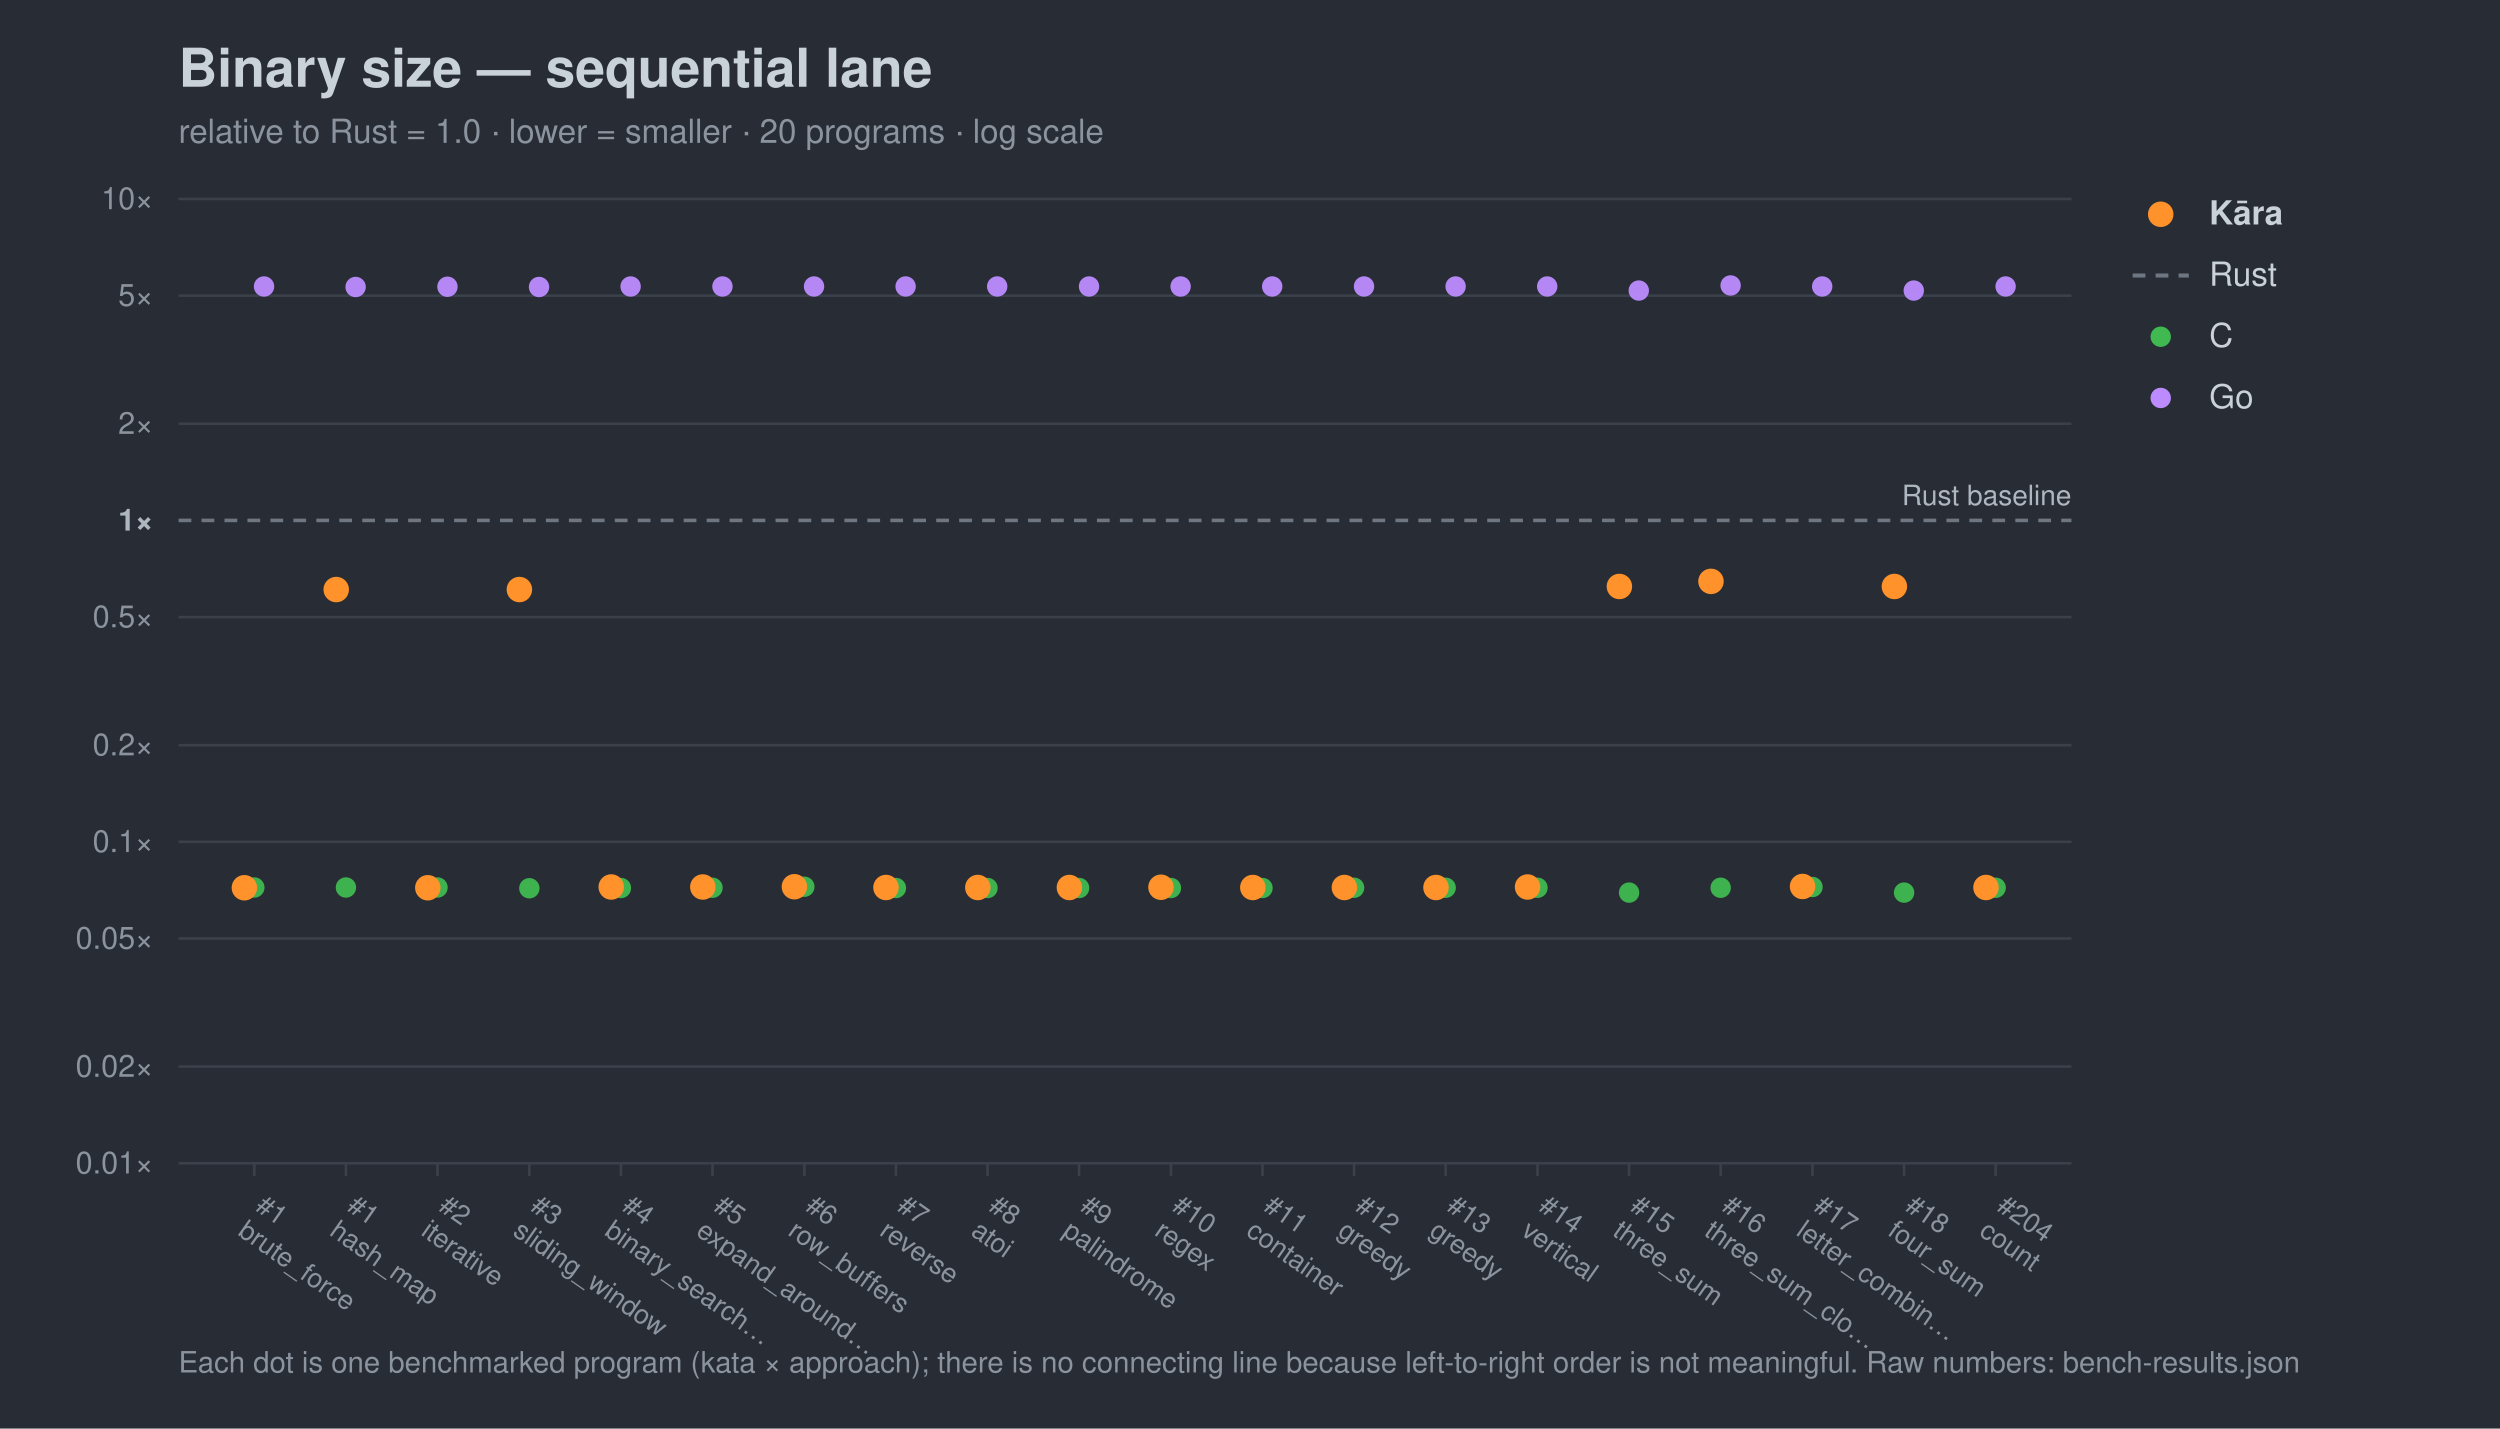
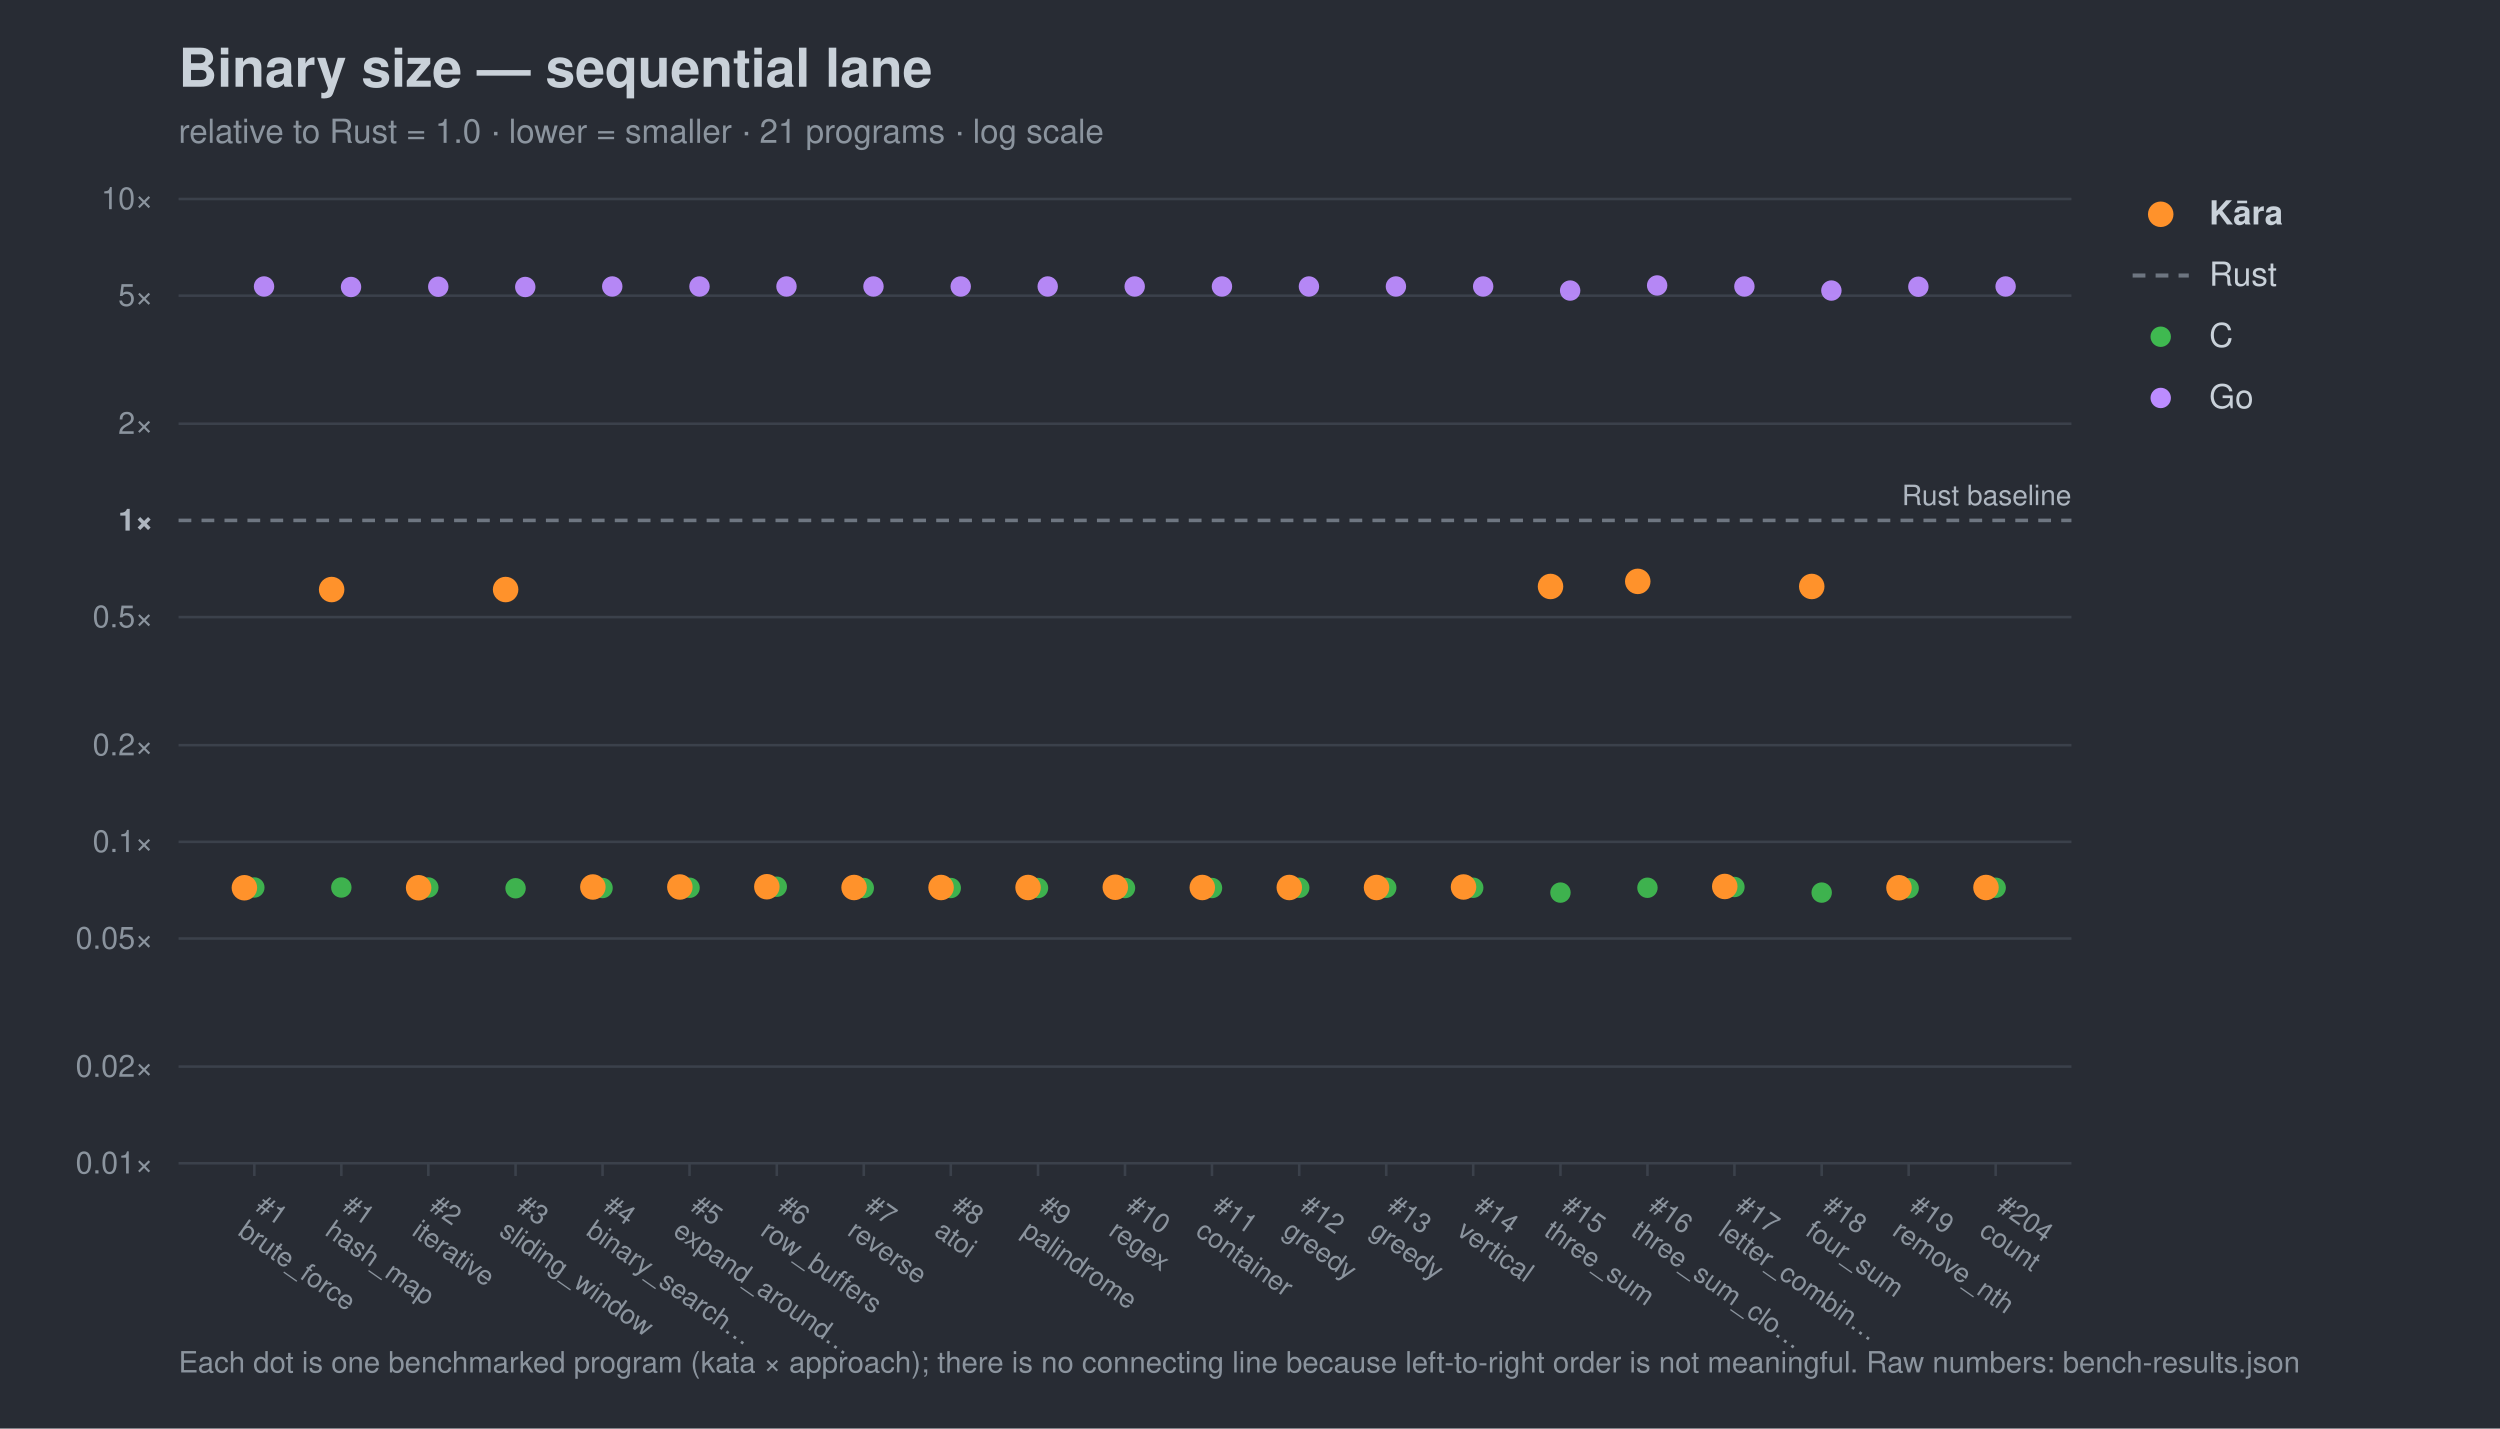
<svg xmlns="http://www.w3.org/2000/svg" width="980" height="560" viewBox="0 0 980 560" font-family="-apple-system,Segoe UI,Helvetica,Arial,sans-serif">
  <rect width="980" height="560" fill="#282c34" />
  <text x="70" y="34" font-size="21" font-weight="700" fill="#c9d1d9">Binary size — sequential lane</text>
-   <text x="70" y="56" font-size="13" fill="#8b949e">relative to Rust = 1.0 · lower = smaller · 20 programs · log scale</text>
+   <text x="70" y="56" font-size="13" fill="#8b949e">relative to Rust = 1.0 · lower = smaller · 21 programs · log scale</text>
  <line x1="70" y1="456.0" x2="812" y2="456.0" stroke="#3b414b" stroke-width="1" />
  <text x="60" y="460.0" font-size="12" text-anchor="end" fill="#8b949e">0.01×</text>
  <line x1="70" y1="418.1" x2="812" y2="418.1" stroke="#3b414b" stroke-width="1" />
  <text x="60" y="422.1" font-size="12" text-anchor="end" fill="#8b949e">0.02×</text>
  <line x1="70" y1="367.9" x2="812" y2="367.9" stroke="#3b414b" stroke-width="1" />
  <text x="60" y="371.9" font-size="12" text-anchor="end" fill="#8b949e">0.05×</text>
  <line x1="70" y1="330.0" x2="812" y2="330.0" stroke="#3b414b" stroke-width="1" />
  <text x="60" y="334.0" font-size="12" text-anchor="end" fill="#8b949e">0.1×</text>
  <line x1="70" y1="292.1" x2="812" y2="292.1" stroke="#3b414b" stroke-width="1" />
  <text x="60" y="296.1" font-size="12" text-anchor="end" fill="#8b949e">0.2×</text>
  <line x1="70" y1="241.9" x2="812" y2="241.9" stroke="#3b414b" stroke-width="1" />
  <text x="60" y="245.9" font-size="12" text-anchor="end" fill="#8b949e">0.5×</text>
  <line x1="70" y1="204.0" x2="812" y2="204.0" stroke="#6e7681" stroke-width="1.4" stroke-dasharray="5 4" />
  <text x="60" y="208.0" font-size="12" text-anchor="end" fill="#aeb6c0" font-weight="700">1×</text>
  <line x1="70" y1="166.1" x2="812" y2="166.1" stroke="#3b414b" stroke-width="1" />
  <text x="60" y="170.1" font-size="12" text-anchor="end" fill="#8b949e">2×</text>
  <line x1="70" y1="115.9" x2="812" y2="115.9" stroke="#3b414b" stroke-width="1" />
  <text x="60" y="119.9" font-size="12" text-anchor="end" fill="#8b949e">5×</text>
  <line x1="70" y1="78.0" x2="812" y2="78.0" stroke="#3b414b" stroke-width="1" />
  <text x="60" y="82.0" font-size="12" text-anchor="end" fill="#8b949e">10×</text>
  <text x="812" y="198.0" font-size="11" text-anchor="end" fill="#aeb6c0">Rust baseline</text>
  <line x1="99.7" y1="456" x2="99.7" y2="461" stroke="#3b414b" />
  <g transform="translate(99.7,474) rotate(35)">
    <text x="0" y="0" font-size="10.5" fill="#8b949e">#1</text>
    <text x="0" y="12" font-size="10.5" fill="#8b949e">brute_force</text>
  </g>
-   <line x1="135.6" y1="456" x2="135.6" y2="461" stroke="#3b414b" />
-   <g transform="translate(135.6,474) rotate(35)">
+   <line x1="133.8" y1="456" x2="133.8" y2="461" stroke="#3b414b" />
+   <g transform="translate(133.8,474) rotate(35)">
    <text x="0" y="0" font-size="10.5" fill="#8b949e">#1</text>
    <text x="0" y="12" font-size="10.5" fill="#8b949e">hash_map</text>
  </g>
-   <line x1="171.5" y1="456" x2="171.5" y2="461" stroke="#3b414b" />
-   <g transform="translate(171.5,474) rotate(35)">
+   <line x1="167.9" y1="456" x2="167.9" y2="461" stroke="#3b414b" />
+   <g transform="translate(167.9,474) rotate(35)">
    <text x="0" y="0" font-size="10.5" fill="#8b949e">#2</text>
    <text x="0" y="12" font-size="10.5" fill="#8b949e">iterative</text>
  </g>
-   <line x1="207.5" y1="456" x2="207.5" y2="461" stroke="#3b414b" />
-   <g transform="translate(207.5,474) rotate(35)">
+   <line x1="202.1" y1="456" x2="202.1" y2="461" stroke="#3b414b" />
+   <g transform="translate(202.1,474) rotate(35)">
    <text x="0" y="0" font-size="10.5" fill="#8b949e">#3</text>
    <text x="0" y="12" font-size="10.5" fill="#8b949e">sliding_window</text>
  </g>
-   <line x1="243.4" y1="456" x2="243.4" y2="461" stroke="#3b414b" />
-   <g transform="translate(243.4,474) rotate(35)">
+   <line x1="236.2" y1="456" x2="236.2" y2="461" stroke="#3b414b" />
+   <g transform="translate(236.2,474) rotate(35)">
    <text x="0" y="0" font-size="10.5" fill="#8b949e">#4</text>
    <text x="0" y="12" font-size="10.5" fill="#8b949e">binary_search…</text>
  </g>
-   <line x1="279.3" y1="456" x2="279.3" y2="461" stroke="#3b414b" />
-   <g transform="translate(279.3,474) rotate(35)">
+   <line x1="270.3" y1="456" x2="270.3" y2="461" stroke="#3b414b" />
+   <g transform="translate(270.3,474) rotate(35)">
    <text x="0" y="0" font-size="10.5" fill="#8b949e">#5</text>
    <text x="0" y="12" font-size="10.5" fill="#8b949e">expand_around…</text>
  </g>
-   <line x1="315.3" y1="456" x2="315.3" y2="461" stroke="#3b414b" />
-   <g transform="translate(315.3,474) rotate(35)">
+   <line x1="304.5" y1="456" x2="304.5" y2="461" stroke="#3b414b" />
+   <g transform="translate(304.5,474) rotate(35)">
    <text x="0" y="0" font-size="10.5" fill="#8b949e">#6</text>
    <text x="0" y="12" font-size="10.5" fill="#8b949e">row_buffers</text>
  </g>
-   <line x1="351.2" y1="456" x2="351.2" y2="461" stroke="#3b414b" />
-   <g transform="translate(351.2,474) rotate(35)">
+   <line x1="338.6" y1="456" x2="338.6" y2="461" stroke="#3b414b" />
+   <g transform="translate(338.6,474) rotate(35)">
    <text x="0" y="0" font-size="10.5" fill="#8b949e">#7</text>
    <text x="0" y="12" font-size="10.5" fill="#8b949e">reverse</text>
  </g>
-   <line x1="387.1" y1="456" x2="387.1" y2="461" stroke="#3b414b" />
-   <g transform="translate(387.1,474) rotate(35)">
+   <line x1="372.7" y1="456" x2="372.7" y2="461" stroke="#3b414b" />
+   <g transform="translate(372.7,474) rotate(35)">
    <text x="0" y="0" font-size="10.5" fill="#8b949e">#8</text>
    <text x="0" y="12" font-size="10.5" fill="#8b949e">atoi</text>
  </g>
-   <line x1="423.0" y1="456" x2="423.0" y2="461" stroke="#3b414b" />
-   <g transform="translate(423.0,474) rotate(35)">
+   <line x1="406.9" y1="456" x2="406.9" y2="461" stroke="#3b414b" />
+   <g transform="translate(406.9,474) rotate(35)">
    <text x="0" y="0" font-size="10.5" fill="#8b949e">#9</text>
    <text x="0" y="12" font-size="10.5" fill="#8b949e">palindrome</text>
  </g>
-   <line x1="459.0" y1="456" x2="459.0" y2="461" stroke="#3b414b" />
-   <g transform="translate(459.0,474) rotate(35)">
+   <line x1="441.0" y1="456" x2="441.0" y2="461" stroke="#3b414b" />
+   <g transform="translate(441.0,474) rotate(35)">
    <text x="0" y="0" font-size="10.5" fill="#8b949e">#10</text>
    <text x="0" y="12" font-size="10.5" fill="#8b949e">regex</text>
  </g>
-   <line x1="494.9" y1="456" x2="494.9" y2="461" stroke="#3b414b" />
-   <g transform="translate(494.9,474) rotate(35)">
+   <line x1="475.1" y1="456" x2="475.1" y2="461" stroke="#3b414b" />
+   <g transform="translate(475.1,474) rotate(35)">
    <text x="0" y="0" font-size="10.5" fill="#8b949e">#11</text>
    <text x="0" y="12" font-size="10.5" fill="#8b949e">container</text>
  </g>
-   <line x1="530.8" y1="456" x2="530.8" y2="461" stroke="#3b414b" />
-   <g transform="translate(530.8,474) rotate(35)">
+   <line x1="509.3" y1="456" x2="509.3" y2="461" stroke="#3b414b" />
+   <g transform="translate(509.3,474) rotate(35)">
    <text x="0" y="0" font-size="10.5" fill="#8b949e">#12</text>
    <text x="0" y="12" font-size="10.5" fill="#8b949e">greedy</text>
  </g>
-   <line x1="566.7" y1="456" x2="566.7" y2="461" stroke="#3b414b" />
-   <g transform="translate(566.7,474) rotate(35)">
+   <line x1="543.4" y1="456" x2="543.4" y2="461" stroke="#3b414b" />
+   <g transform="translate(543.4,474) rotate(35)">
    <text x="0" y="0" font-size="10.5" fill="#8b949e">#13</text>
    <text x="0" y="12" font-size="10.5" fill="#8b949e">greedy</text>
  </g>
-   <line x1="602.7" y1="456" x2="602.7" y2="461" stroke="#3b414b" />
-   <g transform="translate(602.7,474) rotate(35)">
+   <line x1="577.5" y1="456" x2="577.5" y2="461" stroke="#3b414b" />
+   <g transform="translate(577.5,474) rotate(35)">
    <text x="0" y="0" font-size="10.5" fill="#8b949e">#14</text>
    <text x="0" y="12" font-size="10.5" fill="#8b949e">vertical</text>
  </g>
-   <line x1="638.6" y1="456" x2="638.6" y2="461" stroke="#3b414b" />
-   <g transform="translate(638.6,474) rotate(35)">
+   <line x1="611.7" y1="456" x2="611.7" y2="461" stroke="#3b414b" />
+   <g transform="translate(611.7,474) rotate(35)">
    <text x="0" y="0" font-size="10.5" fill="#8b949e">#15</text>
    <text x="0" y="12" font-size="10.5" fill="#8b949e">three_sum</text>
  </g>
-   <line x1="674.5" y1="456" x2="674.5" y2="461" stroke="#3b414b" />
-   <g transform="translate(674.5,474) rotate(35)">
+   <line x1="645.8" y1="456" x2="645.8" y2="461" stroke="#3b414b" />
+   <g transform="translate(645.8,474) rotate(35)">
    <text x="0" y="0" font-size="10.5" fill="#8b949e">#16</text>
    <text x="0" y="12" font-size="10.5" fill="#8b949e">three_sum_clo…</text>
  </g>
-   <line x1="710.5" y1="456" x2="710.5" y2="461" stroke="#3b414b" />
-   <g transform="translate(710.5,474) rotate(35)">
+   <line x1="679.9" y1="456" x2="679.9" y2="461" stroke="#3b414b" />
+   <g transform="translate(679.9,474) rotate(35)">
    <text x="0" y="0" font-size="10.5" fill="#8b949e">#17</text>
    <text x="0" y="12" font-size="10.5" fill="#8b949e">letter_combin…</text>
  </g>
-   <line x1="746.4" y1="456" x2="746.4" y2="461" stroke="#3b414b" />
-   <g transform="translate(746.4,474) rotate(35)">
+   <line x1="714.1" y1="456" x2="714.1" y2="461" stroke="#3b414b" />
+   <g transform="translate(714.1,474) rotate(35)">
    <text x="0" y="0" font-size="10.5" fill="#8b949e">#18</text>
    <text x="0" y="12" font-size="10.5" fill="#8b949e">four_sum</text>
+   </g>
+   <line x1="748.2" y1="456" x2="748.2" y2="461" stroke="#3b414b" />
+   <g transform="translate(748.2,474) rotate(35)">
+     <text x="0" y="0" font-size="10.5" fill="#8b949e">#19</text>
+     <text x="0" y="12" font-size="10.5" fill="#8b949e">remove_nth</text>
  </g>
  <line x1="782.3" y1="456" x2="782.3" y2="461" stroke="#3b414b" />
  <g transform="translate(782.3,474) rotate(35)">
    <text x="0" y="0" font-size="10.5" fill="#8b949e">#204</text>
    <text x="0" y="12" font-size="10.5" fill="#8b949e">count</text>
  </g>
  <circle cx="99.7" cy="347.9" r="4.0" fill="#3fb950" opacity="0.95" />
-   <circle cx="135.6" cy="347.9" r="4.0" fill="#3fb950" opacity="0.95" />
-   <circle cx="171.5" cy="347.9" r="4.0" fill="#3fb950" opacity="0.95" />
-   <circle cx="207.5" cy="348.2" r="4.0" fill="#3fb950" opacity="0.95" />
-   <circle cx="243.4" cy="348.1" r="4.0" fill="#3fb950" opacity="0.95" />
-   <circle cx="279.3" cy="348.0" r="4.0" fill="#3fb950" opacity="0.95" />
-   <circle cx="315.3" cy="347.6" r="4.0" fill="#3fb950" opacity="0.95" />
-   <circle cx="351.2" cy="348.1" r="4.0" fill="#3fb950" opacity="0.95" />
-   <circle cx="387.1" cy="348.1" r="4.0" fill="#3fb950" opacity="0.95" />
-   <circle cx="423.0" cy="348.1" r="4.0" fill="#3fb950" opacity="0.95" />
-   <circle cx="459.0" cy="348.1" r="4.0" fill="#3fb950" opacity="0.95" />
-   <circle cx="494.9" cy="348.1" r="4.0" fill="#3fb950" opacity="0.95" />
-   <circle cx="530.8" cy="348.0" r="4.0" fill="#3fb950" opacity="0.95" />
-   <circle cx="566.7" cy="348.0" r="4.0" fill="#3fb950" opacity="0.95" />
-   <circle cx="602.7" cy="348.0" r="4.0" fill="#3fb950" opacity="0.95" />
-   <circle cx="638.6" cy="349.9" r="4.0" fill="#3fb950" opacity="0.95" />
-   <circle cx="674.5" cy="348.0" r="4.0" fill="#3fb950" opacity="0.95" />
-   <circle cx="710.5" cy="347.7" r="4.0" fill="#3fb950" opacity="0.95" />
-   <circle cx="746.4" cy="349.9" r="4.0" fill="#3fb950" opacity="0.95" />
+   <circle cx="133.8" cy="347.9" r="4.0" fill="#3fb950" opacity="0.95" />
+   <circle cx="167.9" cy="347.9" r="4.0" fill="#3fb950" opacity="0.95" />
+   <circle cx="202.1" cy="348.2" r="4.0" fill="#3fb950" opacity="0.95" />
+   <circle cx="236.2" cy="348.1" r="4.0" fill="#3fb950" opacity="0.95" />
+   <circle cx="270.3" cy="348.0" r="4.0" fill="#3fb950" opacity="0.95" />
+   <circle cx="304.5" cy="347.6" r="4.0" fill="#3fb950" opacity="0.95" />
+   <circle cx="338.6" cy="348.1" r="4.0" fill="#3fb950" opacity="0.95" />
+   <circle cx="372.7" cy="348.1" r="4.0" fill="#3fb950" opacity="0.95" />
+   <circle cx="406.9" cy="348.1" r="4.0" fill="#3fb950" opacity="0.95" />
+   <circle cx="441.0" cy="348.1" r="4.0" fill="#3fb950" opacity="0.95" />
+   <circle cx="475.1" cy="348.1" r="4.0" fill="#3fb950" opacity="0.95" />
+   <circle cx="509.3" cy="348.0" r="4.0" fill="#3fb950" opacity="0.95" />
+   <circle cx="543.4" cy="348.0" r="4.0" fill="#3fb950" opacity="0.95" />
+   <circle cx="577.5" cy="348.0" r="4.0" fill="#3fb950" opacity="0.95" />
+   <circle cx="611.7" cy="349.9" r="4.0" fill="#3fb950" opacity="0.95" />
+   <circle cx="645.8" cy="348.0" r="4.0" fill="#3fb950" opacity="0.95" />
+   <circle cx="679.9" cy="347.7" r="4.0" fill="#3fb950" opacity="0.95" />
+   <circle cx="714.1" cy="349.9" r="4.0" fill="#3fb950" opacity="0.95" />
+   <circle cx="748.2" cy="348.2" r="4.0" fill="#3fb950" opacity="0.95" />
  <circle cx="782.3" cy="348.0" r="4.0" fill="#3fb950" opacity="0.95" />
  <circle cx="103.5" cy="112.3" r="4.0" fill="#bc8cff" opacity="0.95" />
-   <circle cx="139.4" cy="112.5" r="4.0" fill="#bc8cff" opacity="0.95" />
-   <circle cx="175.4" cy="112.4" r="4.0" fill="#bc8cff" opacity="0.95" />
-   <circle cx="211.3" cy="112.5" r="4.0" fill="#bc8cff" opacity="0.95" />
-   <circle cx="247.2" cy="112.3" r="4.0" fill="#bc8cff" opacity="0.95" />
-   <circle cx="283.2" cy="112.3" r="4.0" fill="#bc8cff" opacity="0.95" />
-   <circle cx="319.1" cy="112.3" r="4.0" fill="#bc8cff" opacity="0.95" />
-   <circle cx="355.0" cy="112.3" r="4.0" fill="#bc8cff" opacity="0.95" />
-   <circle cx="390.9" cy="112.3" r="4.0" fill="#bc8cff" opacity="0.95" />
-   <circle cx="426.9" cy="112.3" r="4.0" fill="#bc8cff" opacity="0.95" />
-   <circle cx="462.8" cy="112.3" r="4.0" fill="#bc8cff" opacity="0.95" />
-   <circle cx="498.7" cy="112.3" r="4.0" fill="#bc8cff" opacity="0.95" />
-   <circle cx="534.7" cy="112.3" r="4.0" fill="#bc8cff" opacity="0.95" />
-   <circle cx="570.6" cy="112.3" r="4.0" fill="#bc8cff" opacity="0.95" />
-   <circle cx="606.5" cy="112.3" r="4.0" fill="#bc8cff" opacity="0.95" />
-   <circle cx="642.4" cy="113.9" r="4.0" fill="#bc8cff" opacity="0.95" />
-   <circle cx="678.4" cy="111.9" r="4.0" fill="#bc8cff" opacity="0.95" />
-   <circle cx="714.3" cy="112.3" r="4.0" fill="#bc8cff" opacity="0.95" />
-   <circle cx="750.2" cy="113.9" r="4.0" fill="#bc8cff" opacity="0.95" />
+   <circle cx="137.6" cy="112.5" r="4.0" fill="#bc8cff" opacity="0.95" />
+   <circle cx="171.8" cy="112.4" r="4.0" fill="#bc8cff" opacity="0.95" />
+   <circle cx="205.9" cy="112.5" r="4.0" fill="#bc8cff" opacity="0.95" />
+   <circle cx="240.0" cy="112.3" r="4.0" fill="#bc8cff" opacity="0.95" />
+   <circle cx="274.2" cy="112.3" r="4.0" fill="#bc8cff" opacity="0.95" />
+   <circle cx="308.3" cy="112.3" r="4.0" fill="#bc8cff" opacity="0.95" />
+   <circle cx="342.4" cy="112.3" r="4.0" fill="#bc8cff" opacity="0.95" />
+   <circle cx="376.6" cy="112.3" r="4.0" fill="#bc8cff" opacity="0.95" />
+   <circle cx="410.7" cy="112.3" r="4.0" fill="#bc8cff" opacity="0.95" />
+   <circle cx="444.8" cy="112.3" r="4.0" fill="#bc8cff" opacity="0.95" />
+   <circle cx="479.0" cy="112.3" r="4.0" fill="#bc8cff" opacity="0.95" />
+   <circle cx="513.1" cy="112.3" r="4.0" fill="#bc8cff" opacity="0.95" />
+   <circle cx="547.2" cy="112.3" r="4.0" fill="#bc8cff" opacity="0.95" />
+   <circle cx="581.4" cy="112.3" r="4.0" fill="#bc8cff" opacity="0.95" />
+   <circle cx="615.5" cy="113.9" r="4.0" fill="#bc8cff" opacity="0.95" />
+   <circle cx="649.6" cy="111.9" r="4.0" fill="#bc8cff" opacity="0.95" />
+   <circle cx="683.8" cy="112.3" r="4.0" fill="#bc8cff" opacity="0.95" />
+   <circle cx="717.9" cy="113.9" r="4.0" fill="#bc8cff" opacity="0.95" />
+   <circle cx="752.0" cy="112.4" r="4.0" fill="#bc8cff" opacity="0.95" />
  <circle cx="786.2" cy="112.3" r="4.0" fill="#bc8cff" opacity="0.95" />
  <circle cx="95.8" cy="348.0" r="5.0" fill="#ff922b" opacity="1.0" />
-   <circle cx="131.8" cy="231.1" r="5.0" fill="#ff922b" opacity="1.0" />
-   <circle cx="167.7" cy="348.0" r="5.0" fill="#ff922b" opacity="1.0" />
-   <circle cx="203.6" cy="231.1" r="5.0" fill="#ff922b" opacity="1.0" />
-   <circle cx="239.6" cy="347.7" r="5.0" fill="#ff922b" opacity="1.0" />
-   <circle cx="275.5" cy="347.7" r="5.0" fill="#ff922b" opacity="1.0" />
-   <circle cx="311.4" cy="347.6" r="5.0" fill="#ff922b" opacity="1.0" />
-   <circle cx="347.3" cy="347.9" r="5.0" fill="#ff922b" opacity="1.0" />
-   <circle cx="383.3" cy="347.9" r="5.0" fill="#ff922b" opacity="1.0" />
-   <circle cx="419.2" cy="347.9" r="5.0" fill="#ff922b" opacity="1.0" />
-   <circle cx="455.1" cy="347.8" r="5.0" fill="#ff922b" opacity="1.0" />
-   <circle cx="491.1" cy="347.9" r="5.0" fill="#ff922b" opacity="1.0" />
-   <circle cx="527.0" cy="347.9" r="5.0" fill="#ff922b" opacity="1.0" />
-   <circle cx="562.9" cy="347.9" r="5.0" fill="#ff922b" opacity="1.0" />
-   <circle cx="598.8" cy="347.7" r="5.0" fill="#ff922b" opacity="1.0" />
-   <circle cx="634.8" cy="229.9" r="5.0" fill="#ff922b" opacity="1.0" />
-   <circle cx="670.7" cy="227.9" r="5.0" fill="#ff922b" opacity="1.0" />
-   <circle cx="706.6" cy="347.5" r="5.0" fill="#ff922b" opacity="1.0" />
-   <circle cx="742.6" cy="229.9" r="5.0" fill="#ff922b" opacity="1.0" />
+   <circle cx="130.0" cy="231.1" r="5.0" fill="#ff922b" opacity="1.0" />
+   <circle cx="164.1" cy="348.0" r="5.0" fill="#ff922b" opacity="1.0" />
+   <circle cx="198.2" cy="231.1" r="5.0" fill="#ff922b" opacity="1.0" />
+   <circle cx="232.4" cy="347.7" r="5.0" fill="#ff922b" opacity="1.0" />
+   <circle cx="266.5" cy="347.7" r="5.0" fill="#ff922b" opacity="1.0" />
+   <circle cx="300.6" cy="347.6" r="5.0" fill="#ff922b" opacity="1.0" />
+   <circle cx="334.8" cy="347.9" r="5.0" fill="#ff922b" opacity="1.0" />
+   <circle cx="368.9" cy="347.9" r="5.0" fill="#ff922b" opacity="1.0" />
+   <circle cx="403.0" cy="347.9" r="5.0" fill="#ff922b" opacity="1.0" />
+   <circle cx="437.2" cy="347.8" r="5.0" fill="#ff922b" opacity="1.0" />
+   <circle cx="471.3" cy="347.9" r="5.0" fill="#ff922b" opacity="1.0" />
+   <circle cx="505.4" cy="347.9" r="5.0" fill="#ff922b" opacity="1.0" />
+   <circle cx="539.6" cy="347.9" r="5.0" fill="#ff922b" opacity="1.0" />
+   <circle cx="573.7" cy="347.7" r="5.0" fill="#ff922b" opacity="1.0" />
+   <circle cx="607.8" cy="229.9" r="5.0" fill="#ff922b" opacity="1.0" />
+   <circle cx="642.0" cy="227.9" r="5.0" fill="#ff922b" opacity="1.0" />
+   <circle cx="676.1" cy="347.5" r="5.0" fill="#ff922b" opacity="1.0" />
+   <circle cx="710.2" cy="229.9" r="5.0" fill="#ff922b" opacity="1.0" />
+   <circle cx="744.4" cy="348.0" r="5.0" fill="#ff922b" opacity="1.0" />
  <circle cx="778.5" cy="347.9" r="5.0" fill="#ff922b" opacity="1.0" />
  <circle cx="847" cy="84" r="5" fill="#ff922b" />
  <text x="866" y="88" font-size="13" fill="#c9d1d9" font-weight="700">Kāra</text>
  <line x1="836" y1="108" x2="858" y2="108" stroke="#6e7681" stroke-width="1.6" stroke-dasharray="5 4" />
  <text x="866" y="112" font-size="13" fill="#c9d1d9" font-weight="400">Rust</text>
  <circle cx="847" cy="132" r="4" fill="#3fb950" />
  <text x="866" y="136" font-size="13" fill="#c9d1d9" font-weight="400">C</text>
  <circle cx="847" cy="156" r="4" fill="#bc8cff" />
  <text x="866" y="160" font-size="13" fill="#c9d1d9" font-weight="400">Go</text>
  <text x="70" y="538" font-size="11.5" fill="#8b949e">Each dot is one benchmarked program (kata × approach); there is no connecting line because left-to-right order is not meaningful. Raw numbers: bench-results.json</text>
</svg>
